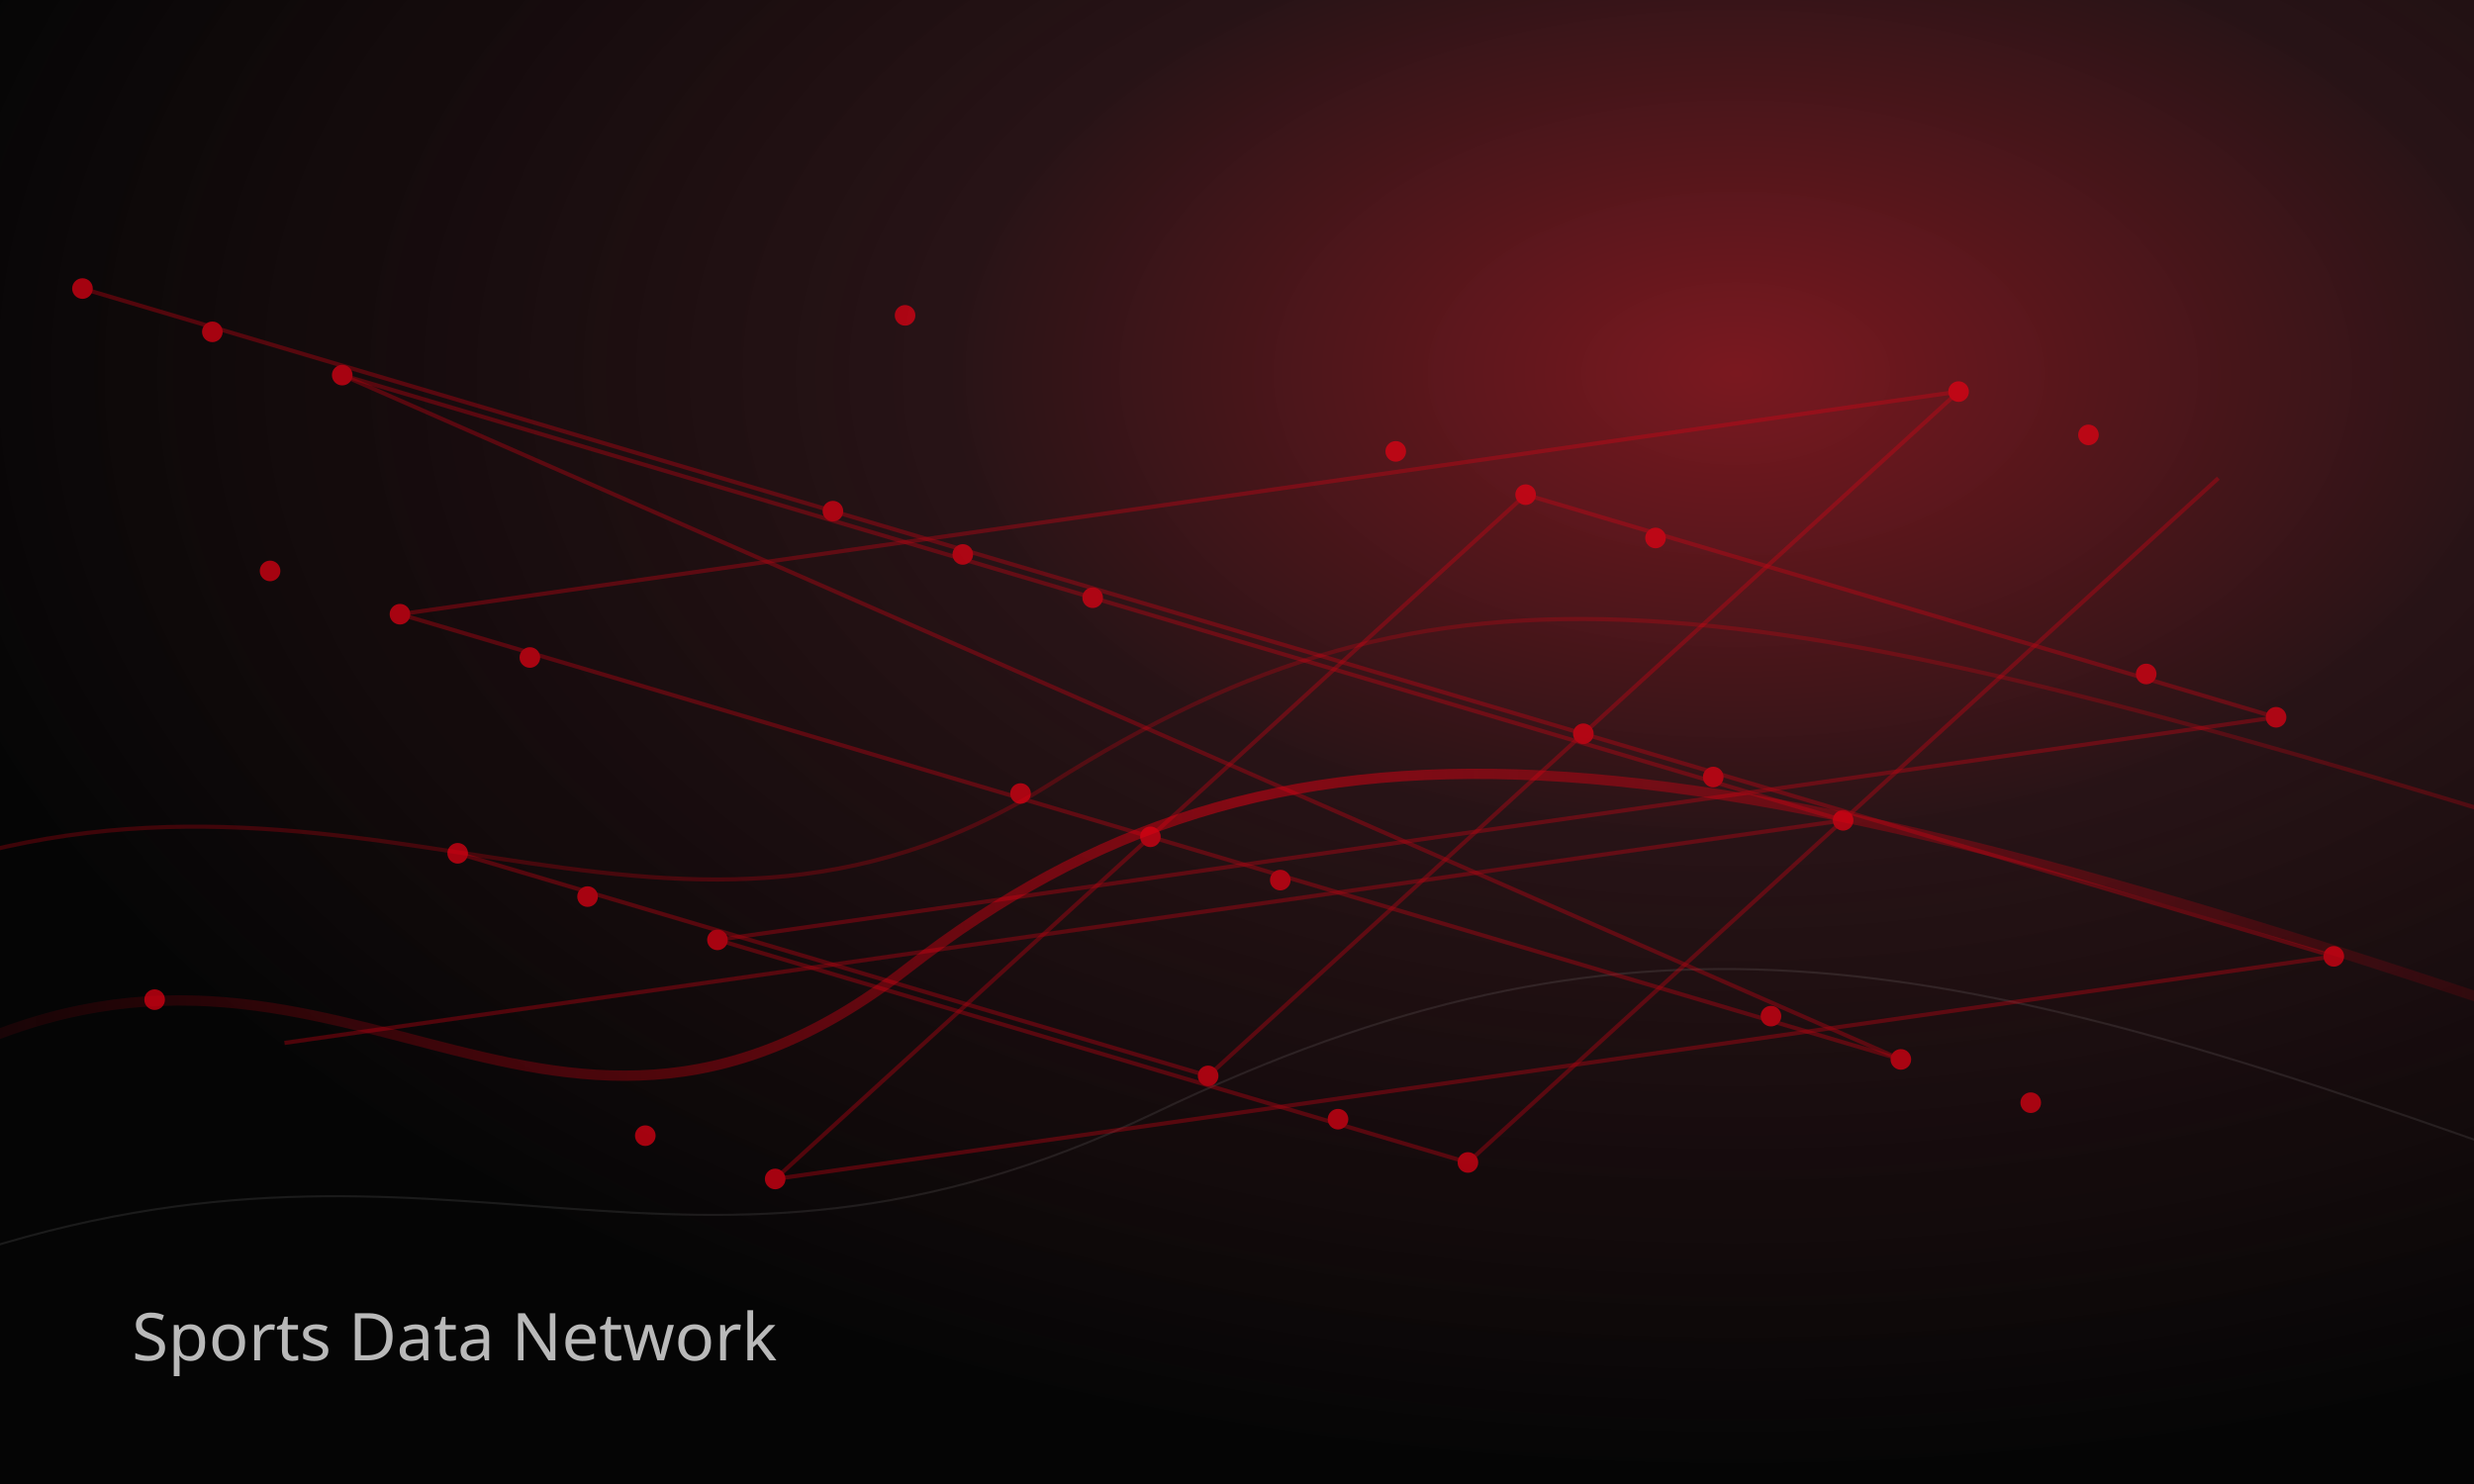
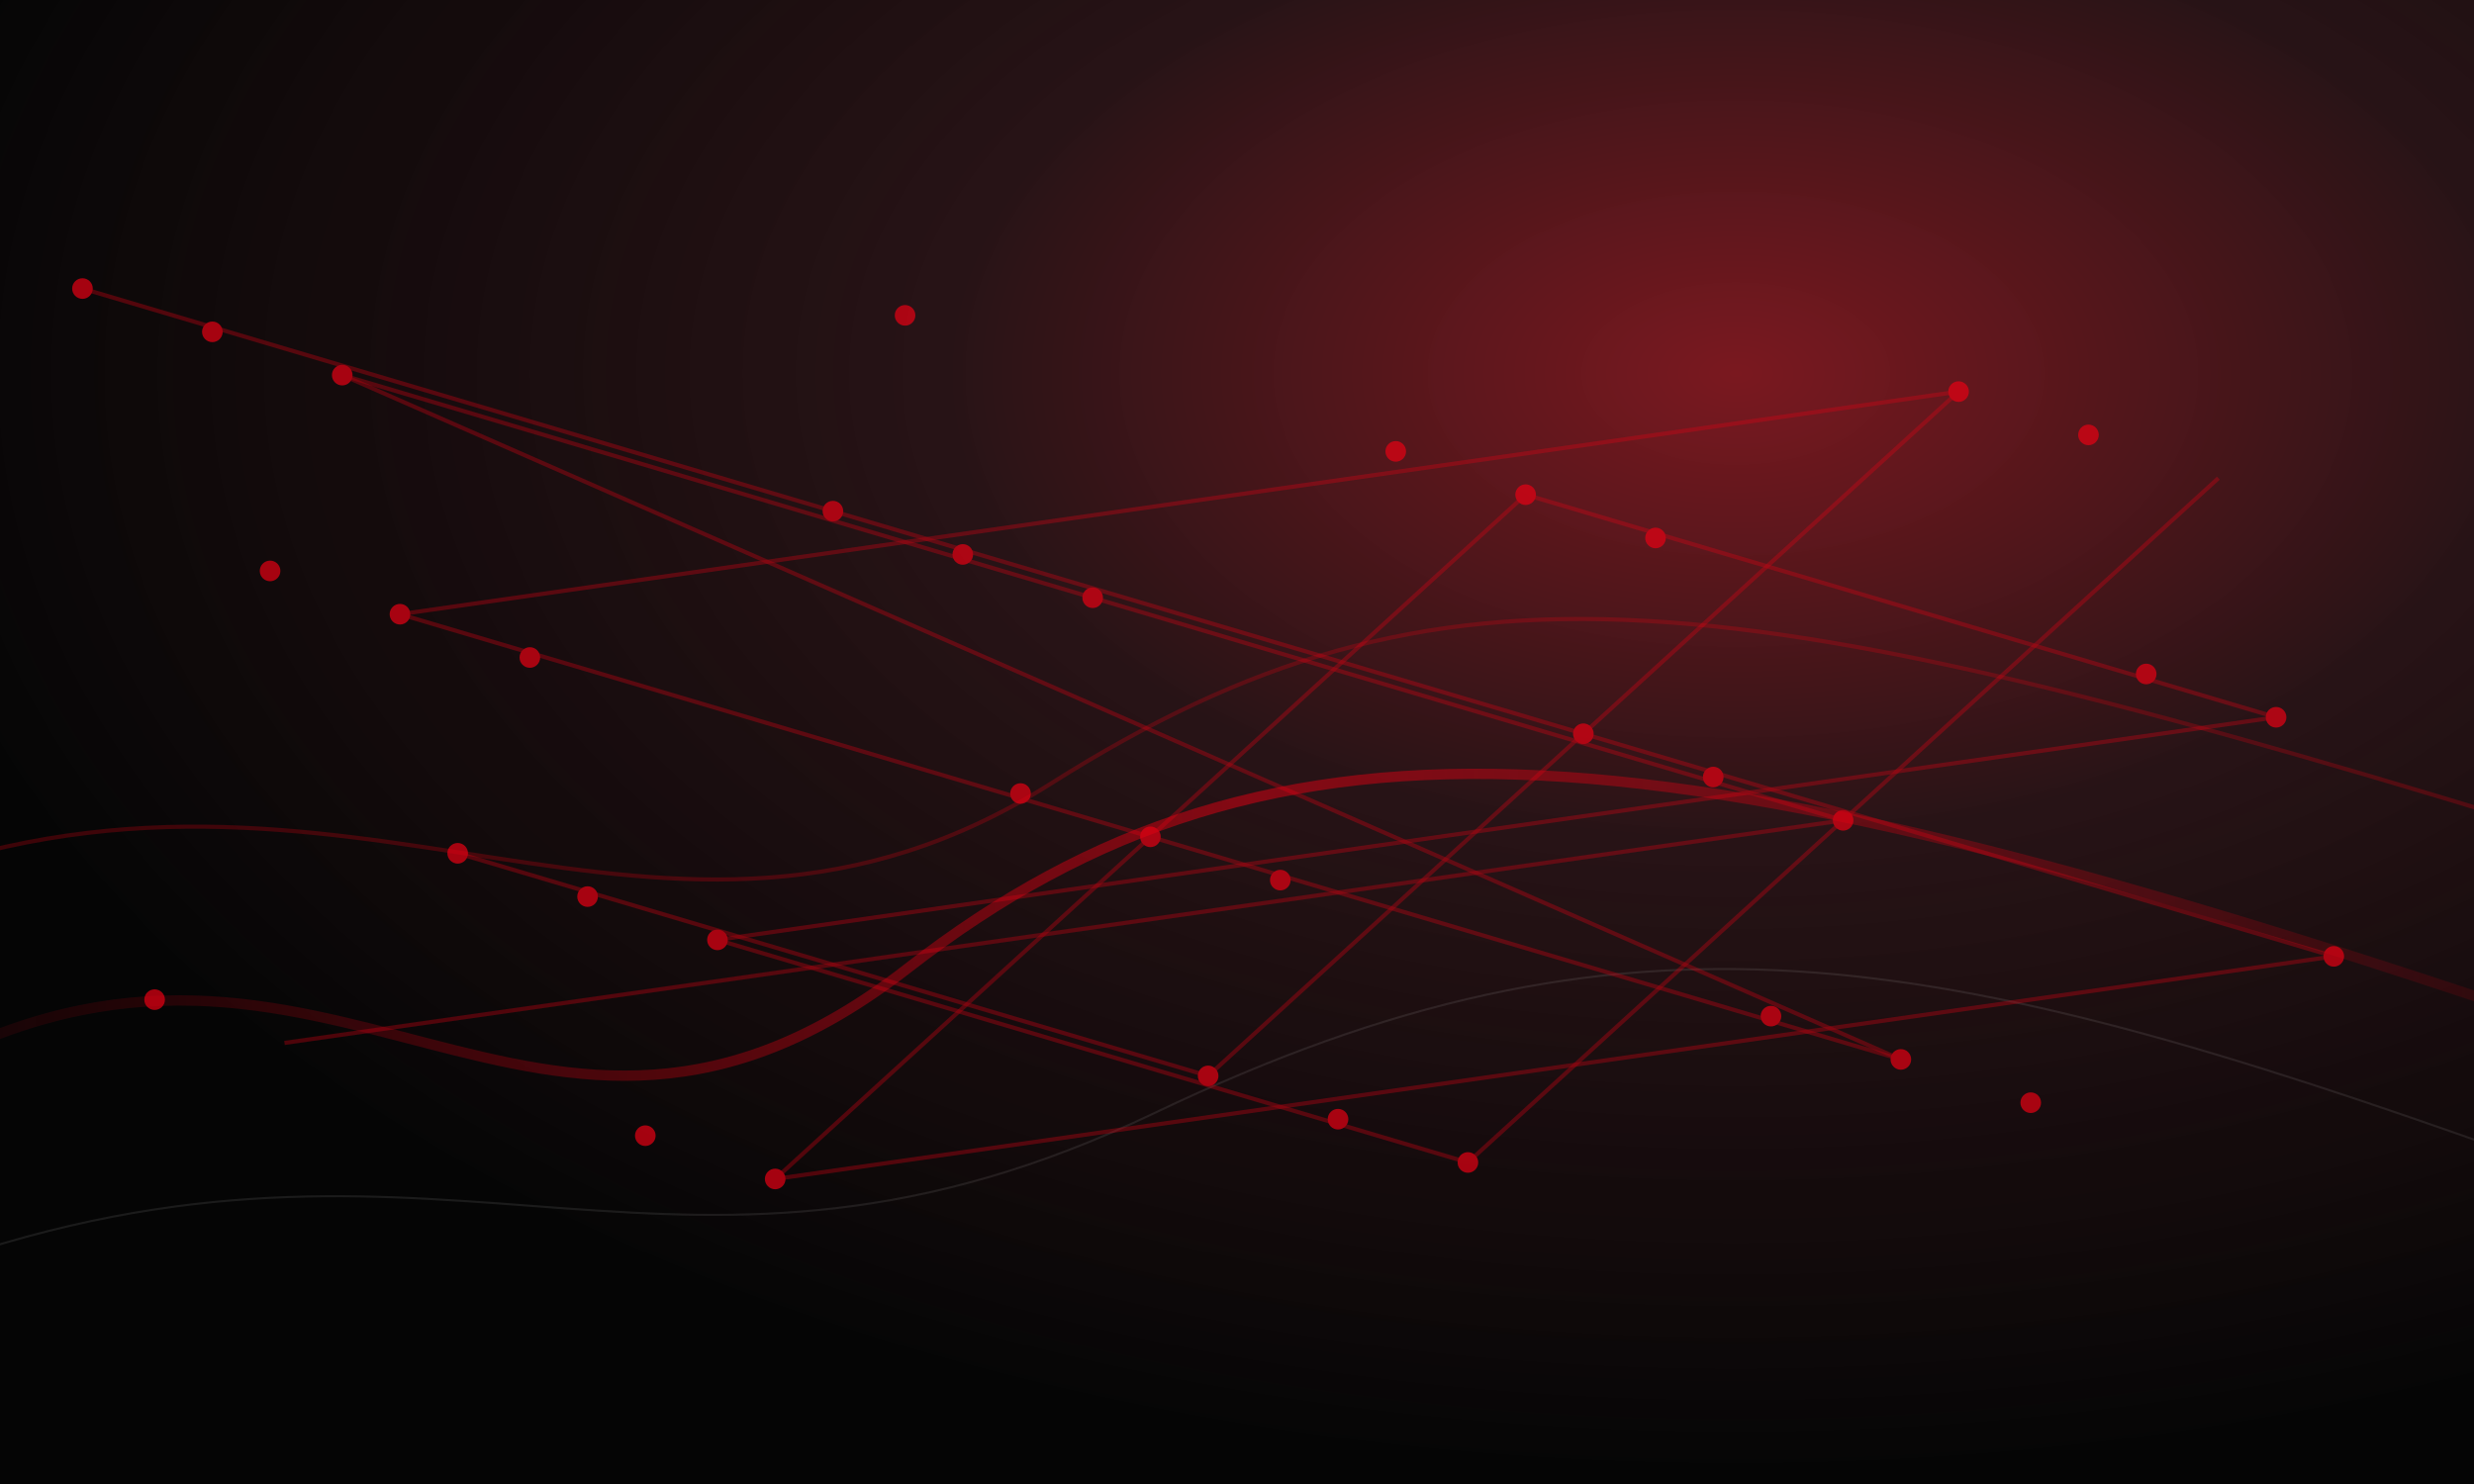
<svg xmlns="http://www.w3.org/2000/svg" viewBox="0 0 1200 720" role="img" aria-label="Sports Data Network">
  <defs>
    <radialGradient id="g" cx="70%" cy="25%" r="75%">
      <stop offset="0%" stop-color="#6d0008" stop-opacity=".9" />
      <stop offset="42%" stop-color="#160003" stop-opacity=".92" />
      <stop offset="100%" stop-color="#050505" />
    </radialGradient>
    <linearGradient id="line" x1="0" x2="1">
      <stop offset="0" stop-color="#e60012" stop-opacity=".1" />
      <stop offset=".5" stop-color="#e60012" stop-opacity=".9" />
      <stop offset="1" stop-color="#e60012" stop-opacity=".15" />
    </linearGradient>
    <filter id="blur">
      <feGaussianBlur stdDeviation="8" />
    </filter>
  </defs>
  <rect width="1200" height="720" fill="url(#g)" />
  <g opacity=".55">
    <path d="M-40 520 C 160 410, 260 610, 440 470 S 810 350, 1250 500" fill="none" stroke="url(#line)" stroke-width="5" />
    <path d="M-60 430 C 170 340, 320 500, 510 380 S 840 280, 1260 410" fill="none" stroke="#e60012" stroke-width="2" opacity=".45" />
    <path d="M-20 610 C 220 530, 330 650, 560 540 S 940 460, 1220 560" fill="none" stroke="#ffffff" stroke-width="1" opacity=".16" />
  </g>
  <g opacity=".7">
    <circle cx="40" cy="140" r="5" fill="#e60012" />
    <line x1="40" y1="140" x2="404" y2="248" stroke="#e60012" stroke-width="2" opacity=".45" />
    <circle cx="131" cy="277" r="5" fill="#e60012" />
    <circle cx="222" cy="414" r="5" fill="#e60012" />
    <line x1="222" y1="414" x2="586" y2="522" stroke="#e60012" stroke-width="2" opacity=".45" />
    <circle cx="313" cy="551" r="5" fill="#e60012" />
    <circle cx="404" cy="248" r="5" fill="#e60012" />
    <line x1="404" y1="248" x2="768" y2="356" stroke="#e60012" stroke-width="2" opacity=".45" />
    <circle cx="495" cy="385" r="5" fill="#e60012" />
    <circle cx="586" cy="522" r="5" fill="#e60012" />
    <line x1="586" y1="522" x2="950" y2="190" stroke="#e60012" stroke-width="2" opacity=".45" />
    <circle cx="677" cy="219" r="5" fill="#e60012" />
    <circle cx="768" cy="356" r="5" fill="#e60012" />
    <line x1="768" y1="356" x2="1132" y2="464" stroke="#e60012" stroke-width="2" opacity=".45" />
    <circle cx="859" cy="493" r="5" fill="#e60012" />
    <circle cx="950" cy="190" r="5" fill="#e60012" />
    <line x1="950" y1="190" x2="194" y2="298" stroke="#e60012" stroke-width="2" opacity=".45" />
    <circle cx="1041" cy="327" r="5" fill="#e60012" />
    <circle cx="1132" cy="464" r="5" fill="#e60012" />
    <line x1="1132" y1="464" x2="376" y2="572" stroke="#e60012" stroke-width="2" opacity=".45" />
    <circle cx="103" cy="161" r="5" fill="#e60012" />
    <circle cx="194" cy="298" r="5" fill="#e60012" />
    <line x1="194" y1="298" x2="558" y2="406" stroke="#e60012" stroke-width="2" opacity=".45" />
    <circle cx="285" cy="435" r="5" fill="#e60012" />
    <circle cx="376" cy="572" r="5" fill="#e60012" />
    <line x1="376" y1="572" x2="740" y2="240" stroke="#e60012" stroke-width="2" opacity=".45" />
    <circle cx="467" cy="269" r="5" fill="#e60012" />
    <circle cx="558" cy="406" r="5" fill="#e60012" />
    <line x1="558" y1="406" x2="922" y2="514" stroke="#e60012" stroke-width="2" opacity=".45" />
    <circle cx="649" cy="543" r="5" fill="#e60012" />
    <circle cx="740" cy="240" r="5" fill="#e60012" />
    <line x1="740" y1="240" x2="1104" y2="348" stroke="#e60012" stroke-width="2" opacity=".45" />
    <circle cx="831" cy="377" r="5" fill="#e60012" />
    <circle cx="922" cy="514" r="5" fill="#e60012" />
    <line x1="922" y1="514" x2="166" y2="182" stroke="#e60012" stroke-width="2" opacity=".45" />
    <circle cx="1013" cy="211" r="5" fill="#e60012" />
    <circle cx="1104" cy="348" r="5" fill="#e60012" />
    <line x1="1104" y1="348" x2="348" y2="456" stroke="#e60012" stroke-width="2" opacity=".45" />
    <circle cx="75" cy="485" r="5" fill="#e60012" />
    <circle cx="166" cy="182" r="5" fill="#e60012" />
    <line x1="166" y1="182" x2="530" y2="290" stroke="#e60012" stroke-width="2" opacity=".45" />
    <circle cx="257" cy="319" r="5" fill="#e60012" />
    <circle cx="348" cy="456" r="5" fill="#e60012" />
    <line x1="348" y1="456" x2="712" y2="564" stroke="#e60012" stroke-width="2" opacity=".45" />
    <circle cx="439" cy="153" r="5" fill="#e60012" />
    <circle cx="530" cy="290" r="5" fill="#e60012" />
    <line x1="530" y1="290" x2="894" y2="398" stroke="#e60012" stroke-width="2" opacity=".45" />
    <circle cx="621" cy="427" r="5" fill="#e60012" />
    <circle cx="712" cy="564" r="5" fill="#e60012" />
    <line x1="712" y1="564" x2="1076" y2="232" stroke="#e60012" stroke-width="2" opacity=".45" />
    <circle cx="803" cy="261" r="5" fill="#e60012" />
    <circle cx="894" cy="398" r="5" fill="#e60012" />
    <line x1="894" y1="398" x2="138" y2="506" stroke="#e60012" stroke-width="2" opacity=".45" />
    <circle cx="985" cy="535" r="5" fill="#e60012" />
  </g>
-   <text x="64" y="660" fill="#fff" font-family="sans-serif" font-size="32" opacity=".72">Sports Data Network</text>
</svg>
